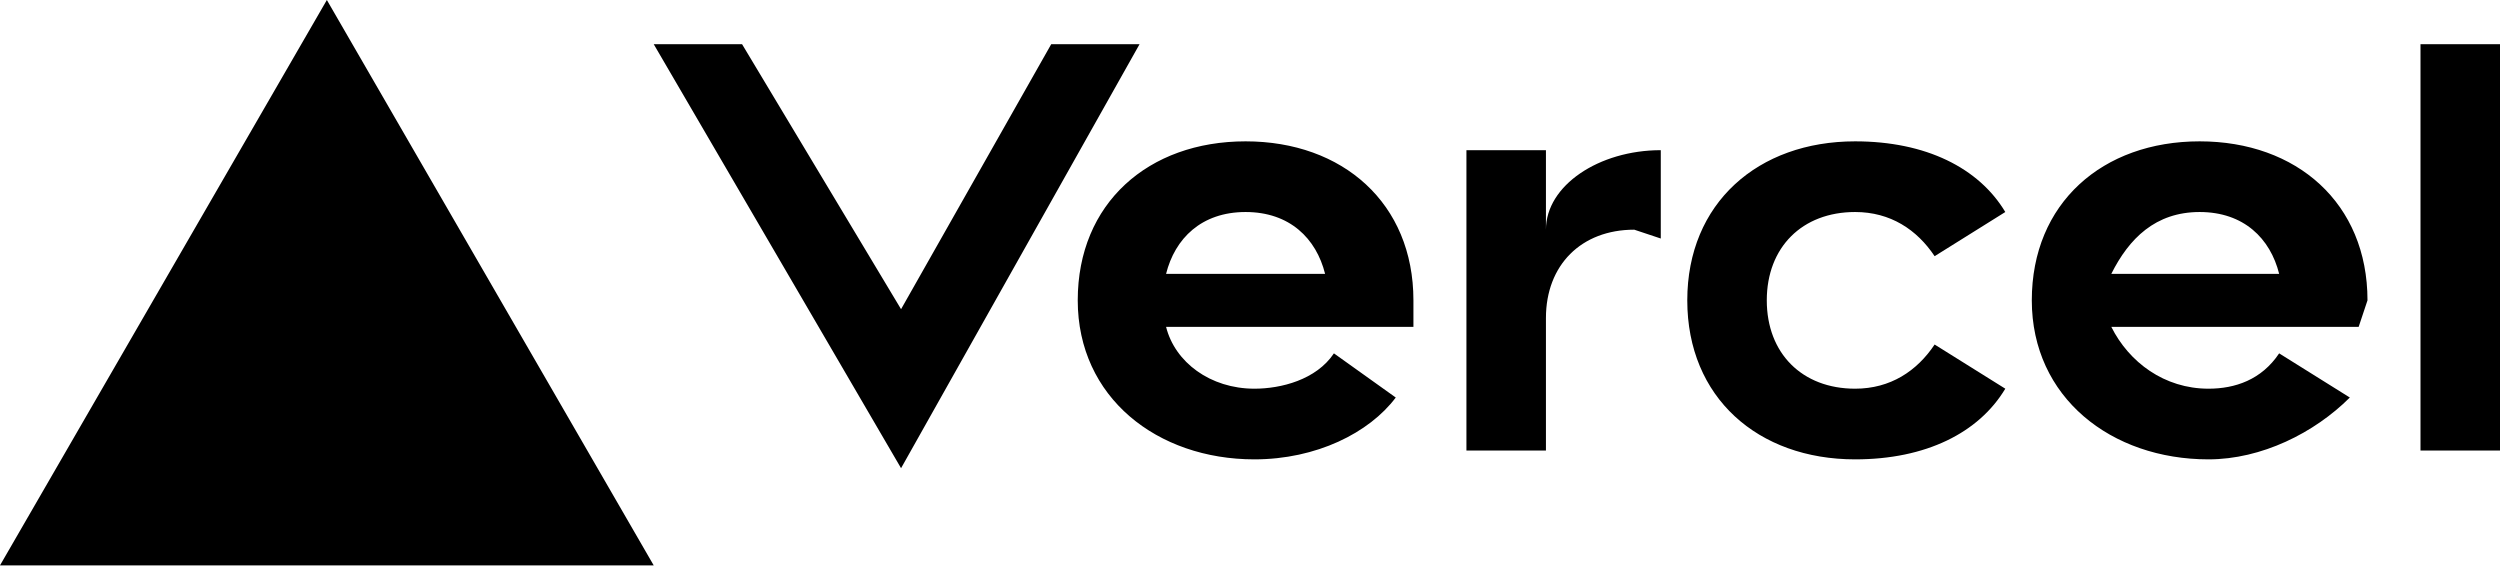
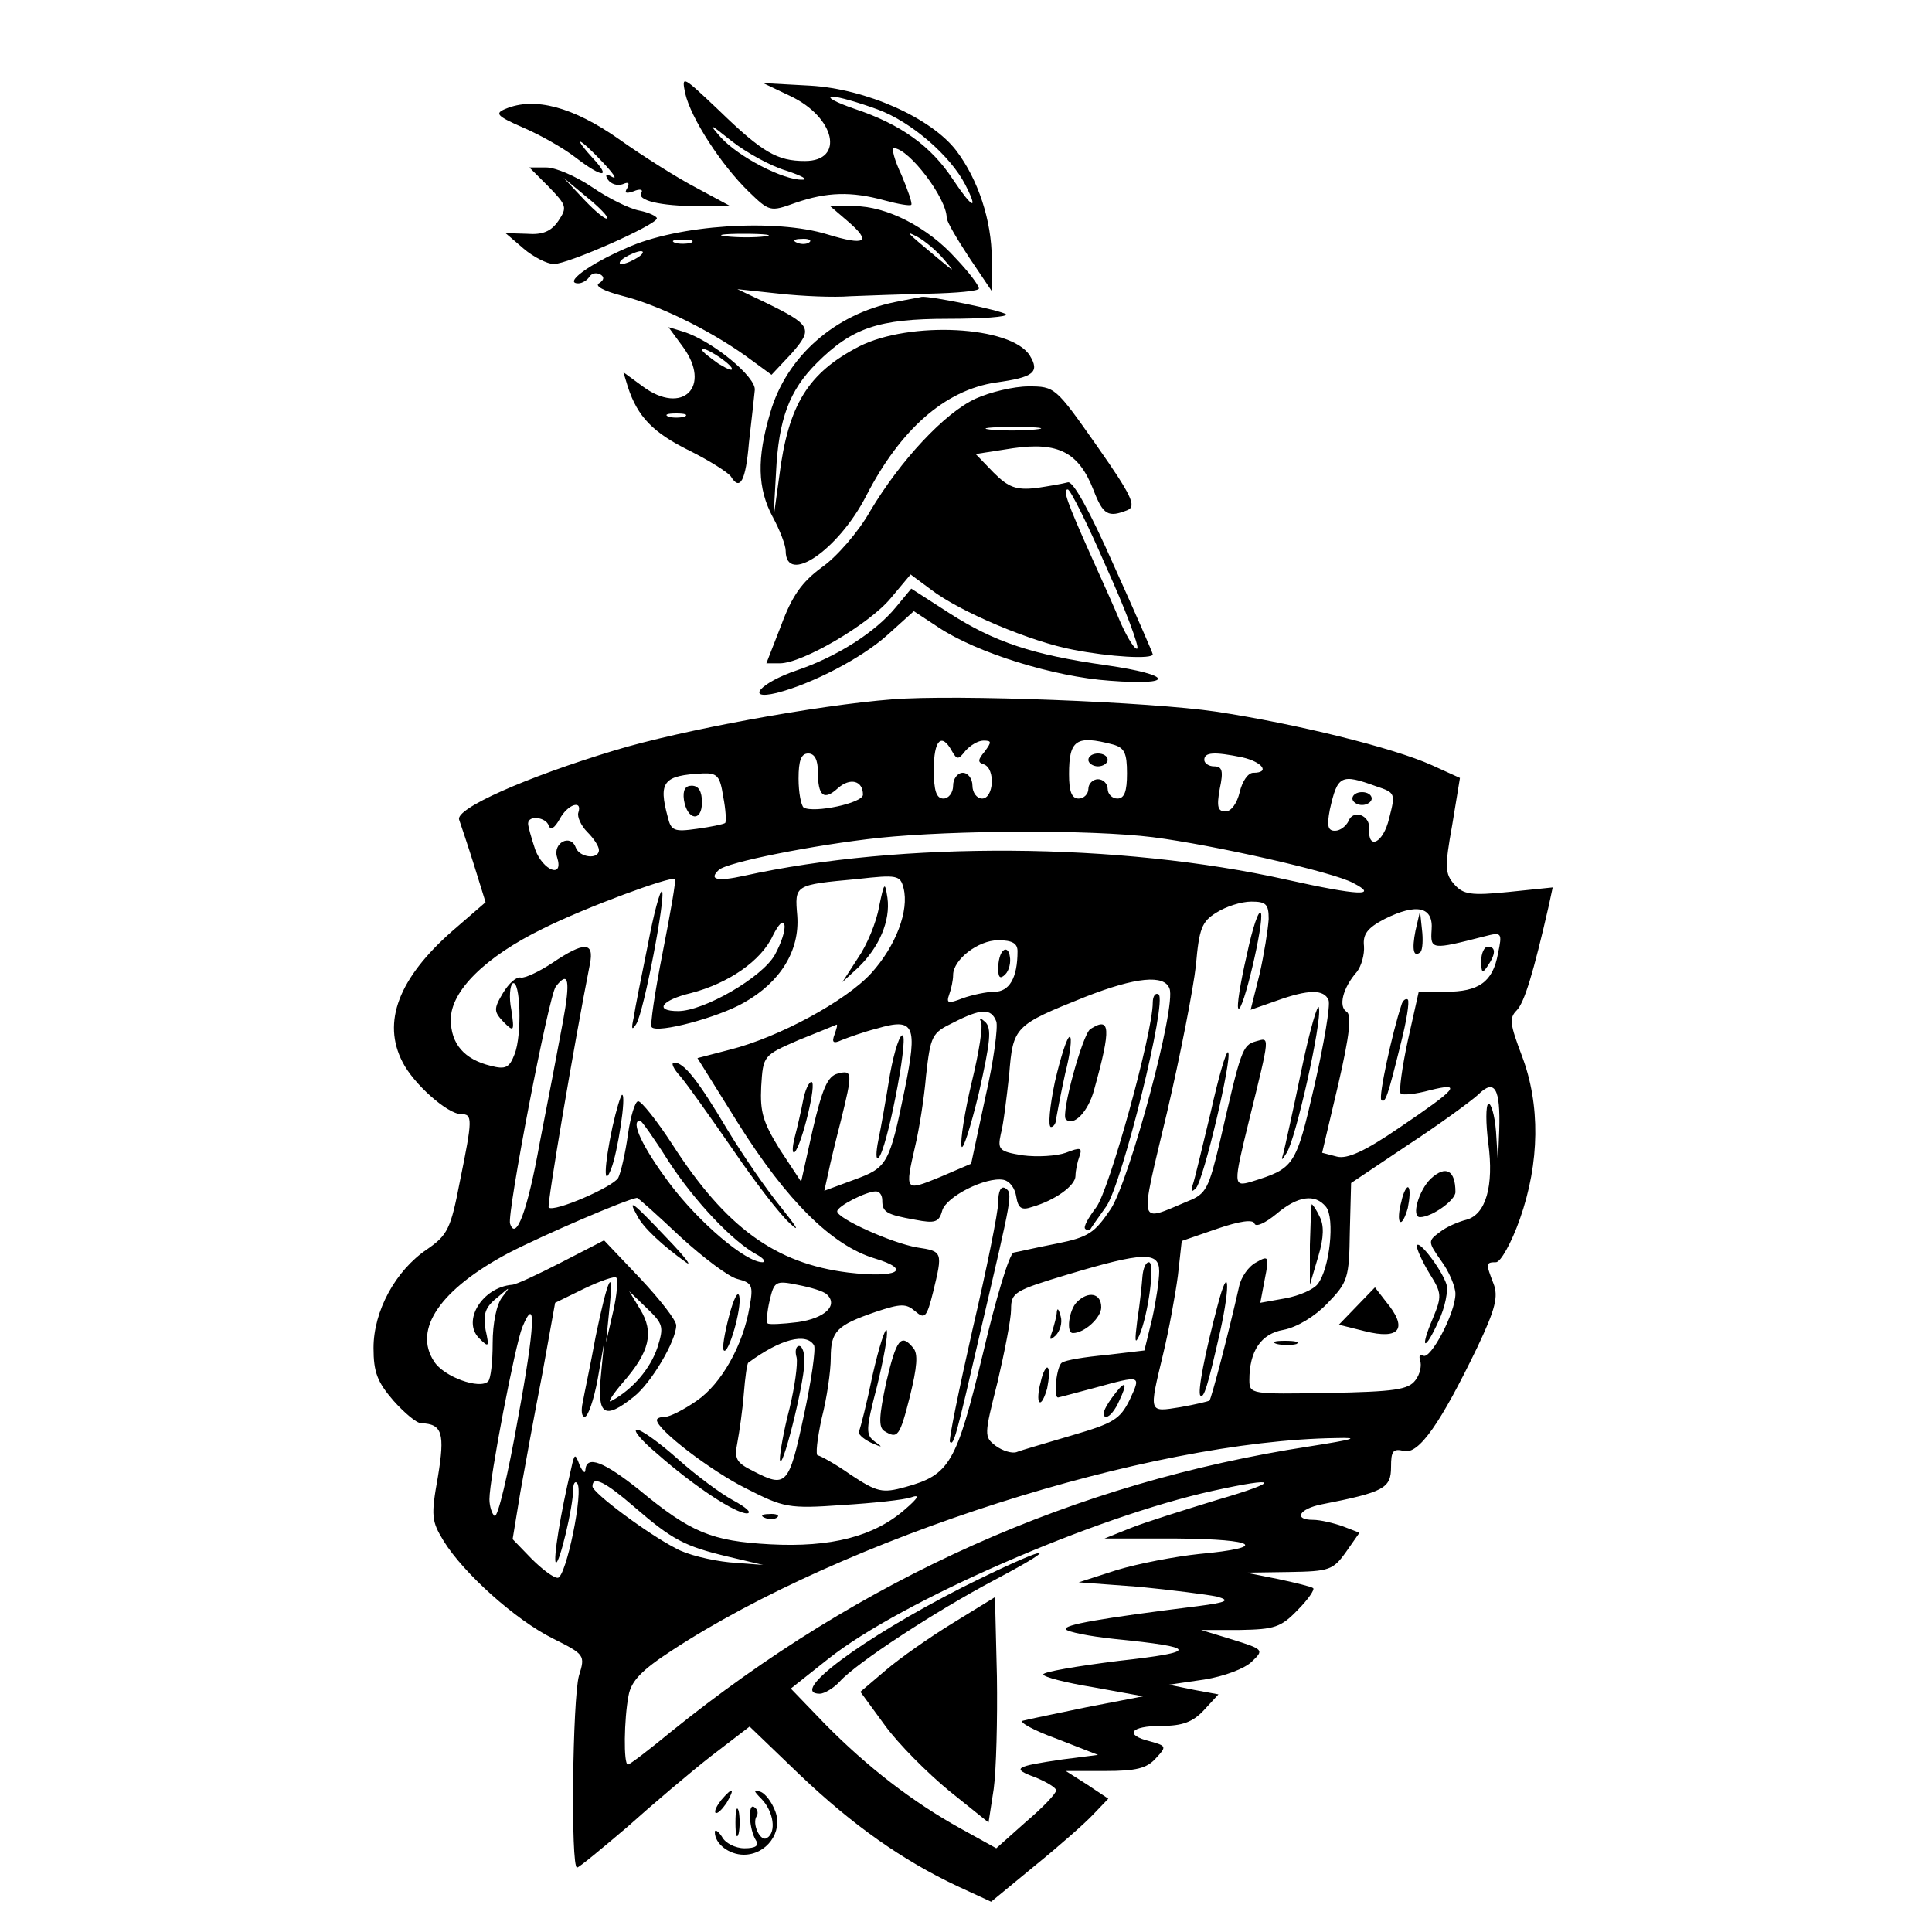
- <svg xmlns="http://www.w3.org/2000/svg" fill="none" viewBox="0 0 283 64">
-   <path fill="black" d="M141 16c-11 0-19 7-19 18s9 18 20 18c7 0 13-3 16-7l-7-5c-2 3-6 4-9 4-5 0-9-3-10-7h28v-3c0-11-8-18-19-18zm-9 15c1-4 4-7 9-7s8 3 9 7h-18zm117-15c-11 0-19 7-19 18s9 18 20 18c6 0 12-3 16-7l-8-5c-2 3-5 4-8 4-5 0-9-3-11-7h28l1-3c0-11-8-18-19-18zm-10 15c2-4 5-7 10-7s8 3 9 7h-19zm-39 3c0 6 4 10 10 10 4 0 7-2 9-5l8 5c-3 5-9 8-17 8-11 0-19-7-19-18s8-18 19-18c8 0 14 3 17 8l-8 5c-2-3-5-5-9-5-6 0-10 4-10 10zm83-29v46h-9V5h9zM37 0l37 64H0L37 0zm92 5-27 48L74 5h10l18 30 17-30h10zm59 12v10l-3-1c-6 0-10 4-10 10v15h-9V17h9v9c0-5 6-9 13-9z" />
+ <svg xmlns="http://www.w3.org/2000/svg" version="1.0" width="300pt" height="300pt" viewBox="0 0 300 300" preserveAspectRatio="xMidYMid meet">
+   <g transform="translate(0,300) scale(0.1,-0.1)" fill="#000000" stroke="none">
+     <path d="M1064 2855 c9 -39 56 -111 98 -152 33 -32 34 -32 73 -18 49 17 87 18 138 4 22 -6 40 -9 42 -7 2 2 -5 22 -15 46 -11 23 -16 42 -12 42 24 -1 82 -78 82 -108 0 -6 16 -33 35 -62 l35 -52 0 50 c0 59 -21 123 -55 168 -39 51 -140 96 -227 101 l-73 4 42 -20 c70 -33 85 -101 23 -101 -43 0 -66 13 -134 79 -56 53 -58 55 -52 26z m299 -25 c52 -19 113 -72 136 -117 21 -41 11 -37 -19 8 -34 52 -81 86 -153 110 -29 10 -44 18 -35 19 10 0 41 -9 71 -20z m-142 -95 c24 -8 35 -14 25 -14 -29 -1 -99 35 -127 66 -20 23 -18 22 17 -6 23 -18 61 -39 85 -46z" />
+     <path d="M785 2831 c-17 -7 -14 -11 27 -29 26 -11 63 -32 81 -46 43 -33 57 -33 27 -1 -13 14 -21 25 -19 25 3 0 18 -14 35 -32 16 -17 23 -27 15 -23 -10 6 -12 4 -7 -4 5 -7 15 -10 23 -7 9 4 11 2 7 -6 -5 -8 -2 -9 10 -5 9 4 15 3 12 -2 -8 -12 29 -21 88 -21 l50 0 -52 28 c-29 15 -83 49 -121 76 -71 50 -131 66 -176 47z" />
+     <path d="M852 2710 c28 -29 29 -32 15 -53 -11 -16 -24 -22 -49 -20 l-33 1 28 -24 c15 -13 37 -24 47 -24 22 0 160 61 160 71 0 3 -12 9 -27 12 -16 3 -48 19 -73 36 -25 17 -57 31 -72 31 l-26 0 30 -30z m91 -49 c-2 -3 -18 10 -36 29 l-32 34 36 -30 c20 -16 34 -31 32 -33z" />
+     <path d="M1317 2656 c37 -32 27 -38 -32 -20 -81 25 -233 15 -312 -21 -60 -26 -98 -55 -75 -55 6 0 14 5 17 10 4 6 11 7 17 4 7 -4 6 -9 -2 -14 -7 -4 8 -12 35 -19 56 -14 134 -52 192 -93 l41 -30 31 33 c34 39 32 44 -44 81 l-40 19 65 -7 c36 -4 85 -6 110 -4 25 1 80 3 123 4 42 1 77 4 77 8 0 5 -16 26 -36 47 -43 48 -107 81 -158 81 l-37 0 28 -24z m-129 -23 c-15 -2 -42 -2 -60 0 -18 2 -6 4 27 4 33 0 48 -2 33 -4z m277 -35 c19 -22 19 -22 -10 2 -48 40 -51 43 -30 32 11 -6 29 -21 40 -34z m-392 25 c-7 -2 -19 -2 -25 0 -7 3 -2 5 12 5 14 0 19 -2 13 -5z m184 1 c-3 -3 -12 -4 -19 -1 -8 3 -5 6 6 6 11 1 17 -2 13 -5z m-267 -24 c-8 -5 -19 -10 -25 -10 -5 0 -3 5 5 10 8 5 20 10 25 10 6 0 3 -5 -5 -10z" />
+     <path d="M1390 2531 c-94 -19 -169 -85 -194 -172 -21 -71 -20 -117 4 -162 11 -20 20 -44 20 -52 0 -55 82 1 125 85 53 103 122 164 201 176 59 8 69 16 53 42 -29 46 -186 54 -265 14 -79 -41 -110 -90 -124 -202 l-9 -65 4 71 c4 84 21 128 63 170 55 55 96 69 204 69 53 0 94 3 90 7 -7 6 -119 29 -131 27 -3 -1 -22 -4 -41 -8z" />
+     <path d="M1060 2462 c46 -62 0 -108 -62 -62 l-30 22 7 -23 c15 -46 39 -71 96 -99 32 -16 60 -34 64 -40 14 -23 23 -7 28 53 4 34 8 71 9 81 3 20 -66 77 -111 91 l-23 7 22 -30z m76 -33 c3 -6 -5 -3 -20 6 -14 10 -26 19 -26 22 0 7 39 -17 46 -28z m-73 -76 c-7 -2 -19 -2 -25 0 -7 3 -2 5 12 5 14 0 19 -2 13 -5z" />
+     <path d="M1515 2381 c-48 -22 -117 -96 -164 -175 -18 -32 -52 -71 -75 -87 -31 -23 -46 -44 -63 -90 l-23 -59 21 0 c35 0 139 61 172 101 l31 37 31 -23 c45 -35 157 -82 222 -94 56 -11 123 -15 123 -7 0 2 -27 64 -60 137 -38 86 -64 133 -72 130 -7 -2 -30 -6 -50 -9 -30 -3 -42 1 -65 24 l-28 29 58 9 c70 10 102 -6 125 -65 15 -39 23 -43 53 -31 14 6 6 23 -48 100 -64 91 -65 92 -106 92 -23 0 -60 -9 -82 -19z m92 -48 c-20 -2 -52 -2 -70 0 -17 2 0 4 38 4 39 0 53 -2 32 -4z m111 -214 c30 -66 51 -123 48 -126 -3 -3 -14 14 -25 38 -10 24 -31 71 -46 104 -39 87 -45 105 -37 105 4 0 31 -54 60 -121z" />
+     <path d="M1391 2057 c-32 -39 -92 -77 -154 -98 -56 -19 -81 -47 -31 -35 55 14 132 54 172 90 l41 37 38 -25 c60 -40 180 -77 266 -83 103 -8 99 9 -5 24 -114 16 -174 36 -244 81 l-59 38 -24 -29z" />
+     <path d="M1385 1914 c-116 -9 -328 -48 -430 -79 -139 -42 -249 -91 -242 -108 2 -6 13 -38 23 -70 l18 -58 -52 -45 c-83 -73 -109 -141 -77 -203 17 -34 70 -81 91 -81 18 0 18 -7 -2 -105 -14 -73 -19 -83 -51 -105 -49 -33 -83 -96 -83 -153 0 -38 6 -53 31 -82 17 -19 36 -35 43 -35 33 -1 37 -16 26 -83 -11 -61 -10 -69 9 -100 31 -50 111 -122 169 -151 50 -25 51 -26 41 -58 -10 -36 -13 -298 -3 -298 3 0 38 29 78 63 39 35 98 85 130 110 l60 46 78 -75 c83 -79 160 -133 245 -173 l52 -24 68 56 c37 30 78 66 91 80 l23 24 -33 22 -33 21 61 0 c48 0 65 4 79 20 17 18 16 19 -9 26 -41 10 -31 24 17 24 33 0 49 6 66 24 l23 25 -38 7 -39 8 55 8 c31 5 63 17 74 28 19 18 18 19 -30 34 l-49 15 61 0 c53 1 63 4 89 31 16 16 27 32 24 34 -2 2 -26 8 -54 14 l-50 10 67 1 c62 1 68 3 88 31 l21 30 -26 10 c-14 5 -35 10 -46 10 -31 0 -22 17 13 24 97 19 108 25 108 58 0 25 3 29 20 25 23 -6 57 43 114 161 28 59 33 79 25 99 -12 31 -12 33 4 33 7 0 24 30 37 67 31 88 32 178 3 254 -18 48 -20 58 -8 70 12 12 26 58 50 163 l6 28 -68 -7 c-59 -6 -71 -4 -85 12 -14 16 -15 26 -3 92 l12 73 -44 20 c-60 27 -210 64 -335 83 -101 15 -404 27 -503 19z m93 -80 c8 -14 10 -14 21 0 8 9 20 16 28 16 13 0 13 -2 2 -17 -11 -13 -11 -17 -1 -20 18 -7 15 -53 -3 -53 -8 0 -15 9 -15 20 0 11 -7 20 -15 20 -8 0 -15 -9 -15 -20 0 -11 -7 -20 -15 -20 -11 0 -15 12 -15 45 0 46 12 58 28 29z m250 10 c18 -5 22 -13 22 -45 0 -28 -4 -39 -15 -39 -8 0 -15 7 -15 15 0 8 -7 15 -15 15 -8 0 -15 -7 -15 -15 0 -8 -7 -15 -15 -15 -11 0 -15 11 -15 38 0 53 11 61 68 46z m-458 -42 c0 -38 9 -46 31 -26 19 17 39 12 39 -10 0 -13 -76 -29 -92 -20 -4 3 -8 23 -8 45 0 28 4 39 15 39 10 0 15 -10 15 -28z m659 22 c31 -7 44 -24 17 -24 -8 0 -17 -13 -21 -30 -4 -17 -13 -30 -22 -30 -12 0 -14 7 -9 35 6 28 4 35 -9 35 -8 0 -15 5 -15 10 0 12 15 13 59 4z m-806 -61 c4 -20 5 -39 3 -41 -3 -2 -22 -6 -44 -9 -35 -5 -40 -3 -45 18 -15 55 -7 65 54 68 23 1 27 -4 32 -36z m1014 16 c30 -10 30 -11 20 -50 -9 -38 -33 -50 -31 -16 2 21 -25 31 -32 12 -4 -8 -13 -15 -21 -15 -11 0 -13 7 -8 33 12 53 17 56 72 36z m-1239 -41 c-2 -6 4 -20 14 -30 10 -10 18 -22 18 -28 0 -15 -30 -12 -36 4 -8 22 -36 7 -29 -15 11 -34 -22 -21 -34 12 -6 18 -11 36 -11 40 0 14 28 10 32 -3 3 -8 9 -4 17 10 12 23 36 31 29 10z m892 -38 c94 -12 280 -54 311 -71 41 -21 9 -20 -103 5 -260 58 -598 60 -843 6 -41 -9 -55 -6 -39 9 12 12 148 39 249 50 117 12 328 13 425 1z m-761 -179 c-12 -61 -20 -114 -17 -116 9 -10 103 15 143 38 57 32 87 81 83 135 -4 48 -5 48 93 57 62 7 67 6 72 -14 9 -35 -12 -90 -50 -132 -39 -43 -144 -100 -220 -119 l-50 -13 63 -101 c76 -121 146 -190 212 -210 60 -18 35 -31 -41 -22 -113 14 -190 70 -273 199 -24 37 -48 67 -53 67 -5 0 -12 -24 -16 -52 -4 -29 -11 -59 -15 -67 -8 -14 -100 -54 -108 -46 -3 3 40 257 64 378 7 35 -9 35 -58 2 -21 -14 -43 -24 -49 -23 -7 2 -19 -9 -28 -24 -15 -25 -14 -29 1 -45 16 -16 17 -15 12 19 -4 19 -2 38 2 41 12 7 15 -80 3 -110 -8 -21 -14 -24 -37 -18 -41 10 -62 34 -62 72 0 44 53 97 143 141 66 33 199 82 205 77 2 -2 -7 -53 -19 -114z m941 52 c-1 -16 -7 -54 -14 -85 l-14 -56 40 14 c50 18 74 18 81 1 3 -8 -7 -67 -22 -133 -29 -126 -31 -128 -98 -149 -28 -8 -28 -5 -4 93 34 138 33 131 11 125 -21 -6 -23 -13 -56 -157 -17 -71 -21 -80 -49 -91 -79 -33 -76 -44 -33 137 21 90 41 193 45 229 5 57 9 68 32 82 14 9 38 17 54 17 23 0 27 -4 27 -27z m253 -17 c-2 -31 0 -31 82 -10 27 7 28 6 21 -27 -8 -44 -30 -59 -81 -59 l-42 0 -17 -76 c-9 -42 -14 -79 -11 -82 3 -3 23 -1 45 5 52 13 43 3 -47 -58 -54 -37 -81 -49 -97 -45 l-23 6 25 106 c18 78 21 108 13 113 -13 8 -6 37 16 62 7 9 12 27 11 40 -2 18 5 28 32 42 50 25 76 19 73 -17z m-1020 -39 c-20 -35 -110 -87 -150 -87 -38 0 -26 17 20 28 58 15 109 50 127 89 9 18 16 25 18 17 2 -8 -5 -29 -15 -47z m377 6 c0 -42 -13 -63 -36 -63 -12 0 -35 -5 -49 -10 -23 -9 -26 -8 -21 6 3 8 6 22 6 30 0 24 39 54 70 54 22 0 30 -5 30 -17z m-706 -110 c-7 -38 -23 -122 -36 -188 -19 -106 -37 -153 -46 -125 -5 15 60 354 71 368 20 26 23 10 11 -55z m942 52 c11 -27 -62 -297 -91 -342 -25 -37 -34 -44 -84 -54 -31 -6 -61 -13 -67 -14 -7 -2 -28 -73 -48 -158 -41 -169 -51 -187 -120 -206 -36 -10 -44 -8 -85 19 -24 17 -48 30 -51 30 -4 0 -1 26 6 58 8 31 14 73 14 93 0 42 9 51 70 72 39 13 47 13 61 1 15 -13 18 -10 28 30 15 62 15 63 -25 69 -40 7 -124 45 -124 56 0 8 45 31 60 31 6 0 10 -6 10 -14 0 -18 6 -22 51 -30 31 -6 37 -4 42 14 6 22 68 53 95 48 10 -2 18 -13 20 -26 3 -18 8 -22 25 -16 35 10 67 33 67 48 0 8 3 22 6 30 5 14 2 15 -21 6 -14 -5 -44 -7 -67 -4 -37 6 -39 9 -34 33 4 14 9 56 13 92 6 75 8 77 118 121 79 31 123 35 131 13z m-269 -51 c3 -8 -4 -62 -17 -118 l-22 -103 -49 -21 c-54 -22 -54 -22 -38 48 6 25 14 74 17 110 7 62 9 66 42 82 43 22 59 23 67 2z m-251 -20 c-5 -13 -2 -15 11 -9 10 4 35 13 55 18 58 17 63 5 43 -94 -24 -117 -27 -122 -79 -141 l-46 -17 6 27 c3 15 12 52 20 83 18 73 18 78 -5 72 -16 -4 -24 -23 -39 -87 l-18 -81 -33 50 c-26 42 -31 58 -29 98 3 48 3 48 58 72 30 12 57 23 59 24 2 0 0 -6 -3 -15z m1032 -149 l-2 -50 -3 48 c-2 26 -8 45 -12 43 -4 -3 -4 -30 0 -61 9 -67 -4 -111 -34 -119 -12 -3 -31 -11 -41 -19 -19 -14 -19 -15 2 -45 12 -16 22 -40 22 -51 0 -30 -39 -103 -50 -96 -5 3 -7 0 -5 -7 3 -8 0 -22 -7 -31 -11 -15 -32 -18 -136 -20 -119 -2 -122 -2 -122 20 0 45 18 72 53 78 21 4 49 21 68 41 32 33 34 39 35 111 l2 76 88 59 c49 32 98 68 109 78 26 26 35 10 33 -55z m-1290 -48 c41 -63 100 -125 137 -145 11 -6 15 -12 9 -12 -26 0 -98 61 -144 122 -42 56 -62 98 -46 98 2 0 22 -28 44 -63z m18 -117 c36 -33 76 -63 89 -66 23 -6 25 -10 19 -43 -10 -60 -44 -120 -82 -146 -20 -14 -42 -25 -49 -25 -7 0 -13 -2 -13 -5 0 -15 84 -79 138 -106 59 -30 66 -32 150 -26 48 3 96 8 107 12 14 5 11 -1 -10 -19 -48 -42 -115 -59 -209 -54 -91 5 -123 18 -204 85 -54 43 -81 54 -83 31 0 -7 -4 -4 -9 7 -7 19 -8 18 -13 -5 -17 -71 -28 -142 -24 -146 5 -6 27 86 27 113 0 9 3 14 6 10 11 -10 -17 -147 -30 -147 -7 0 -25 14 -41 30 l-29 30 12 73 c7 39 22 122 34 183 l20 111 45 22 c25 12 48 20 50 17 3 -3 1 -27 -5 -53 l-11 -48 5 50 c8 73 -2 52 -21 -40 -8 -44 -18 -90 -20 -102 -3 -13 -2 -23 3 -23 5 0 14 26 20 58 l10 57 -5 -52 c-6 -61 6 -68 51 -32 27 21 66 87 66 111 0 8 -25 40 -56 73 l-56 59 -66 -34 c-37 -19 -71 -35 -77 -35 -46 -4 -78 -56 -51 -83 15 -15 16 -14 10 13 -4 24 -1 35 18 50 21 18 21 18 8 1 -9 -11 -15 -41 -15 -72 0 -29 -3 -55 -7 -59 -13 -13 -69 7 -84 31 -33 50 10 112 115 168 56 29 182 83 200 86 2 0 32 -27 67 -60z m1003 46 c14 -17 6 -96 -13 -120 -6 -8 -28 -18 -50 -22 l-39 -7 7 37 c7 35 6 37 -13 26 -12 -6 -24 -23 -27 -38 -16 -71 -43 -174 -46 -177 -2 -1 -22 -6 -45 -10 -50 -8 -49 -10 -27 82 9 37 19 92 23 122 l6 54 55 19 c35 12 56 15 58 8 2 -6 17 1 34 15 33 28 60 32 77 11z m-259 -100 c0 -14 -5 -47 -11 -74 l-12 -49 -59 -7 c-33 -3 -64 -8 -69 -12 -8 -4 -14 -54 -6 -54 1 0 27 7 57 15 73 20 72 20 54 -19 -15 -30 -25 -36 -90 -55 -40 -12 -79 -23 -86 -26 -7 -2 -21 2 -32 10 -18 14 -18 16 3 99 11 47 21 98 21 113 0 26 5 29 88 54 117 35 142 36 142 5z m-516 -36 c18 -17 -3 -37 -45 -43 -24 -3 -45 -4 -47 -2 -2 2 -1 18 3 35 7 30 9 32 43 25 21 -4 41 -10 46 -15z m-263 -82 c-11 -33 -38 -65 -71 -83 -8 -5 0 8 17 28 42 48 49 78 27 114 l-17 28 27 -26 c26 -25 27 -29 17 -61z m-217 -112 c-15 -85 -31 -153 -36 -150 -4 3 -8 15 -8 26 0 32 40 240 51 267 22 53 20 3 -7 -143z m460 115 c3 -5 -4 -55 -16 -110 -23 -108 -27 -112 -79 -85 -26 13 -29 19 -24 44 3 16 8 50 10 76 2 25 5 47 7 48 50 37 90 47 102 27z m769 -157 c-364 -56 -695 -204 -991 -443 -34 -28 -64 -51 -67 -51 -7 0 -6 71 1 107 4 23 21 40 67 70 267 175 741 326 1032 330 38 1 28 -2 -42 -13z m-1048 -94 c59 -51 78 -61 145 -77 l55 -13 -52 4 c-29 3 -67 12 -84 22 -43 22 -129 86 -129 96 0 17 20 7 65 -32z m905 11 c-52 -16 -113 -35 -135 -44 l-40 -16 113 0 c124 -1 143 -14 34 -24 -38 -4 -95 -15 -128 -25 l-59 -19 94 -7 c51 -5 105 -12 120 -15 22 -6 17 -9 -29 -15 -152 -19 -209 -29 -205 -36 3 -4 37 -11 76 -15 130 -13 132 -20 6 -34 -64 -8 -117 -17 -117 -21 0 -4 35 -13 78 -20 l77 -14 -88 -17 c-48 -10 -92 -19 -99 -21 -6 -2 17 -15 53 -28 l64 -25 -55 -7 c-75 -11 -80 -14 -42 -28 17 -7 32 -16 32 -20 0 -5 -21 -27 -47 -49 l-46 -41 -56 31 c-74 41 -144 95 -210 162 l-53 55 58 46 c113 90 415 221 597 261 104 23 107 15 7 -14z" />
+     <path d="M1690 1820 c0 -5 7 -10 15 -10 8 0 15 5 15 10 0 6 -7 10 -15 10 -8 0 -15 -4 -15 -10z" />
+     <path d="M1062 1758 c5 -32 28 -35 28 -4 0 17 -5 26 -16 26 -10 0 -14 -7 -12 -22z" />
+     <path d="M2100 1760 c0 -5 7 -10 15 -10 8 0 15 5 15 10 0 6 -7 10 -15 10 -8 0 -15 -4 -15 -10z" />
+     <path d="M1365 1592 c-4 -24 -19 -60 -33 -80 l-24 -37 25 23 c32 31 50 72 45 108 -4 26 -5 24 -13 -14z" />
+     <path d="M1006 1533 c-10 -49 -20 -99 -22 -113 -4 -18 -3 -21 4 -10 12 19 46 199 40 206 -3 2 -13 -35 -22 -83z" />
+     <path d="M1057 1328 c11 -13 47 -64 81 -113 34 -50 74 -102 89 -115 16 -15 10 -5 -14 25 -23 28 -60 82 -83 120 -47 79 -68 105 -83 105 -6 0 -1 -10 10 -22z" />
+     <path d="M951 1250 c-13 -61 -14 -96 -2 -65 10 25 24 115 17 115 -2 0 -9 -23 -15 -50z" />
+     <path d="M1936 1517 c-10 -43 -16 -81 -13 -83 7 -7 40 133 35 148 -3 7 -13 -22 -22 -65z" />
+     <path d="M2021 1339 c-13 -63 -26 -121 -28 -129 -4 -13 -3 -13 5 0 14 21 55 204 50 225 -1 10 -14 -33 -27 -96z" />
+     <path d="M1880 1273 c-13 -54 -25 -105 -28 -113 -3 -10 -2 -12 5 -5 12 12 57 204 50 211 -3 3 -15 -39 -27 -93z" />
+     <path d="M2198 1555 c-6 -30 -3 -43 8 -33 3 4 4 19 2 35 l-3 28 -7 -30z" />
+     <path d="M2300 1508 c0 -19 2 -20 10 -8 13 19 13 30 0 30 -5 0 -10 -10 -10 -22z" />
+     <path d="M2176 1439 c-14 -42 -36 -143 -31 -147 6 -6 10 6 30 87 9 35 14 66 11 69 -3 2 -8 -1 -10 -9z" />
+     <path d="M1558 1524 c-5 -4 -8 -16 -8 -28 0 -14 3 -17 11 -9 6 6 9 19 7 28 -1 9 -6 13 -10 9z" />
+     <path d="M1790 1443 c0 -47 -68 -293 -88 -318 -12 -16 -20 -30 -17 -33 3 -3 6 -3 8 -1 1 2 12 18 25 36 25 37 95 320 81 329 -5 3 -9 -3 -9 -13z" />
+     <path d="M1693 1402 c-12 -8 -46 -132 -38 -140 12 -12 35 12 44 46 27 97 25 114 -6 94z" />
+     <path d="M1638 1320 c-8 -38 -11 -70 -6 -70 4 0 8 6 8 13 1 6 7 38 14 70 8 31 11 57 7 57 -4 0 -14 -31 -23 -70z" />
+     <path d="M1550 1133 c0 -15 -18 -104 -40 -198 -21 -93 -37 -171 -35 -174 6 -6 9 5 48 174 49 210 50 212 38 220 -7 4 -11 -5 -11 -22z" />
+     <path d="M1355 865 c-9 -44 -19 -83 -21 -87 -3 -4 6 -12 18 -18 18 -8 20 -8 7 1 -15 11 -15 18 3 87 10 41 17 79 15 86 -2 6 -12 -25 -22 -69z" />
+     <path d="M1376 853 c-11 -52 -12 -69 -3 -75 21 -13 24 -9 40 54 11 45 13 66 5 75 -19 23 -26 14 -42 -54z" />
+     <path d="M1523 1414 c4 -6 -3 -49 -14 -94 -11 -46 -18 -91 -16 -100 2 -8 14 29 27 83 18 80 20 100 10 110 -8 7 -10 7 -7 1z" />
+     <path d="M1382 1332 c-6 -37 -14 -83 -18 -102 -4 -19 -4 -32 0 -28 13 11 46 182 38 190 -4 4 -13 -22 -20 -60z" />
+     <path d="M1247 1291 c-3 -16 -9 -42 -13 -57 -4 -16 -4 -26 0 -23 11 11 35 109 26 109 -4 0 -10 -13 -13 -29z" />
+     <path d="M2222 1170 c-19 -18 -31 -60 -17 -60 18 0 55 26 55 39 0 34 -15 42 -38 21z" />
+     <path d="M2176 1134 c-4 -14 -5 -29 -2 -31 3 -3 8 7 12 21 3 15 4 29 1 32 -2 3 -8 -7 -11 -22z" />
+     <path d="M2200 1065 c0 -5 9 -25 20 -43 19 -30 19 -35 5 -69 -21 -49 -13 -53 9 -4 10 21 15 47 12 57 -8 24 -45 72 -46 59z" />
+     <path d="M2107 972 l-28 -29 40 -10 c55 -14 68 4 33 46 l-17 22 -28 -29z" />
+     <path d="M1983 913 c9 -2 23 -2 30 0 6 3 -1 5 -18 5 -16 0 -22 -2 -12 -5z" />
+     <path d="M989 1113 c9 -19 41 -48 76 -73 11 -8 -2 9 -30 38 -53 56 -61 62 -46 35z" />
+     <path d="M1132 956 c-7 -27 -11 -50 -8 -53 7 -7 28 65 24 84 -2 10 -9 -4 -16 -31z" />
+     <path d="M1020 743 c59 -52 122 -93 140 -93 8 1 -1 9 -21 20 -19 10 -58 39 -86 64 -28 25 -57 46 -64 46 -7 0 7 -17 31 -37z" />
+     <path d="M1188 643 c7 -3 16 -2 19 1 4 3 -2 6 -13 5 -11 0 -14 -3 -6 -6z" />
+     <path d="M2034 1067 l0 -62 13 44 c9 30 9 49 2 62 -5 11 -11 19 -12 19 -1 0 -2 -28 -3 -63z" />
+     <path d="M1891 974 c-20 -75 -32 -137 -27 -141 5 -5 11 12 31 101 16 73 13 105 -4 40z" />
+     <path d="M1774 1018 c-1 -13 -4 -43 -8 -68 -4 -32 -4 -39 3 -24 14 32 25 114 15 114 -5 0 -9 -10 -10 -22z" />
+     <path d="M1672 978 c-12 -12 -17 -48 -6 -48 18 0 44 24 44 40 0 22 -20 26 -38 8z" />
+     <path d="M1641 963 c0 -6 -4 -20 -7 -30 -5 -14 -4 -15 5 -7 7 7 11 20 8 30 -3 11 -5 14 -6 7z" />
+     <path d="M1616 854 c-4 -14 -5 -29 -2 -31 3 -3 8 7 12 21 3 15 4 29 1 32 -2 3 -8 -7 -11 -22z" />
+     <path d="M1733 838 c-19 -24 -24 -38 -15 -38 5 0 14 11 20 25 13 27 10 32 -5 13z" />
+     <path d="M1237 892 c2 -10 -3 -46 -11 -79 -9 -34 -15 -69 -15 -79 2 -25 37 114 38 149 1 15 -3 27 -8 27 -5 0 -7 -8 -4 -18z" />
+     <path d="M1494 535 c-155 -79 -271 -165 -221 -165 7 0 22 9 31 19 26 29 150 110 241 158 117 62 77 52 -51 -12z" />
+     <path d="M1480 480 c-36 -22 -83 -55 -104 -73 l-40 -34 38 -52 c21 -29 66 -74 100 -102 l61 -49 8 52 c4 29 6 108 5 175 l-3 123 -65 -40z" />
+     <path d="M1120 205 c-7 -9 -11 -17 -9 -20 3 -2 10 5 17 15 14 24 10 26 -8 5z" />
+     <path d="M1183 206 c18 -19 23 -51 8 -60 -10 -7 -24 22 -16 34 3 5 1 11 -4 14 -10 7 -8 -35 3 -52 5 -8 -1 -12 -18 -12 -14 0 -30 8 -35 18 -6 9 -11 12 -11 7 0 -18 22 -35 45 -35 35 0 61 35 49 67 -5 14 -16 29 -24 31 -11 4 -10 1 3 -12z" />
+     <path d="M1142 170 c0 -19 2 -27 5 -17 2 9 2 25 0 35 -3 9 -5 1 -5 -18z" />
+   </g>
</svg>
